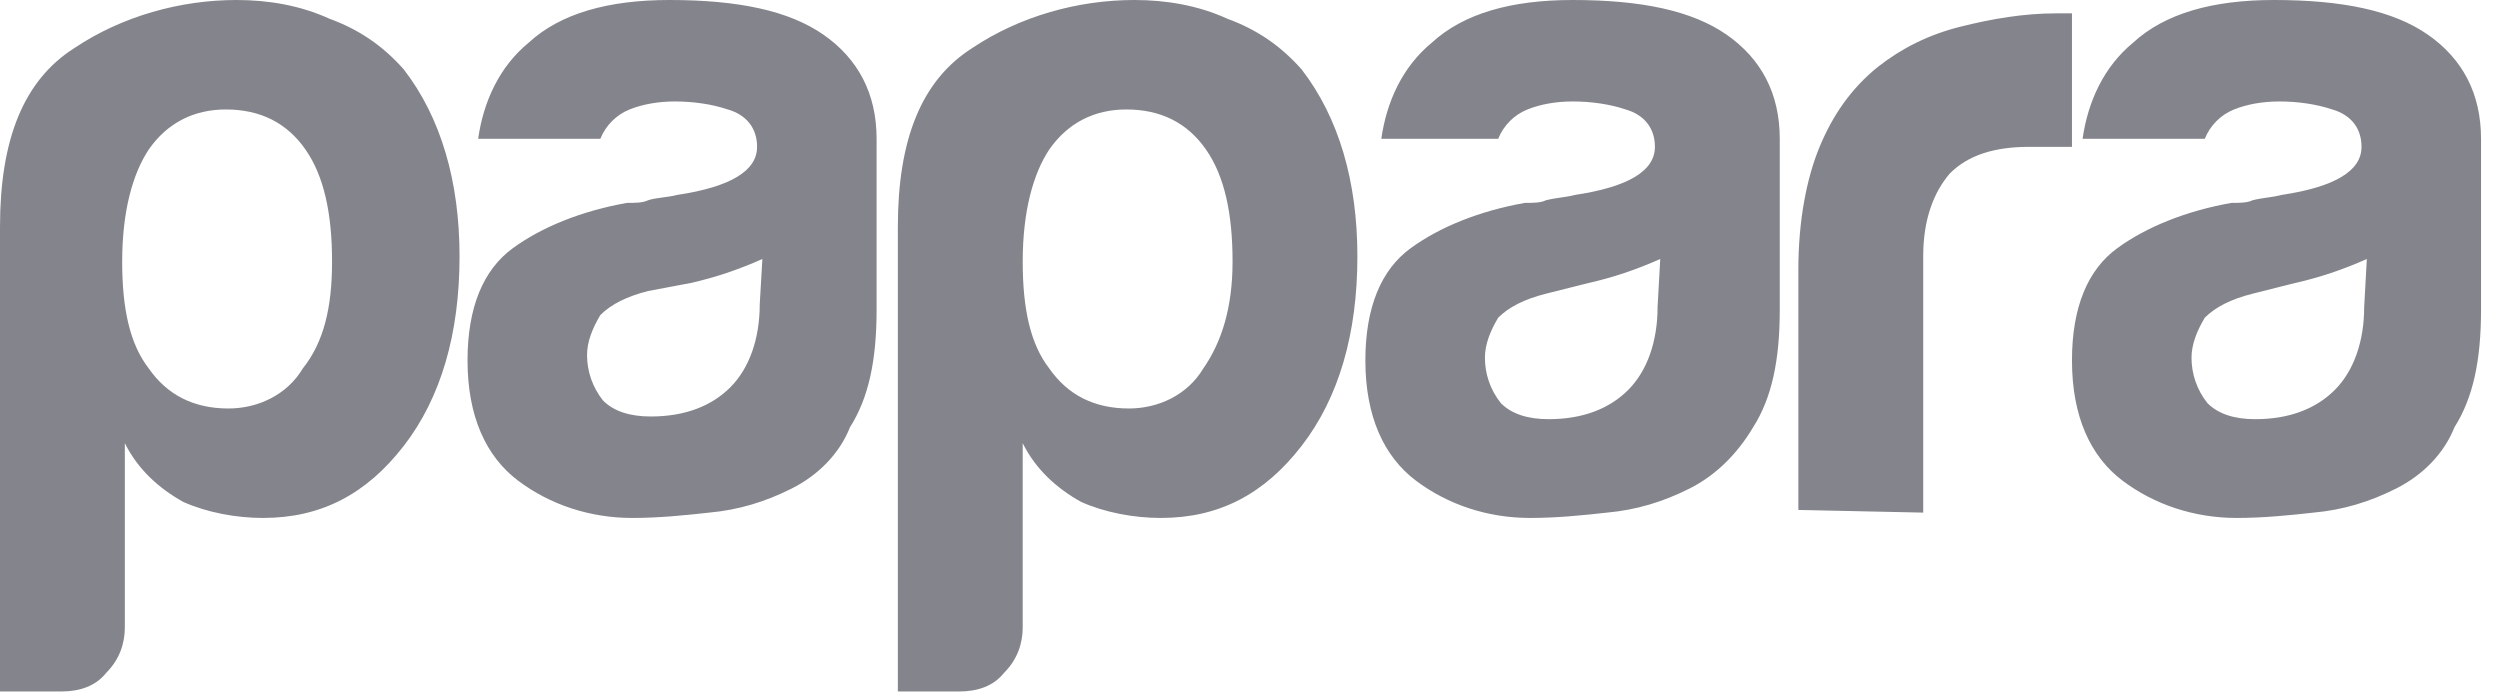
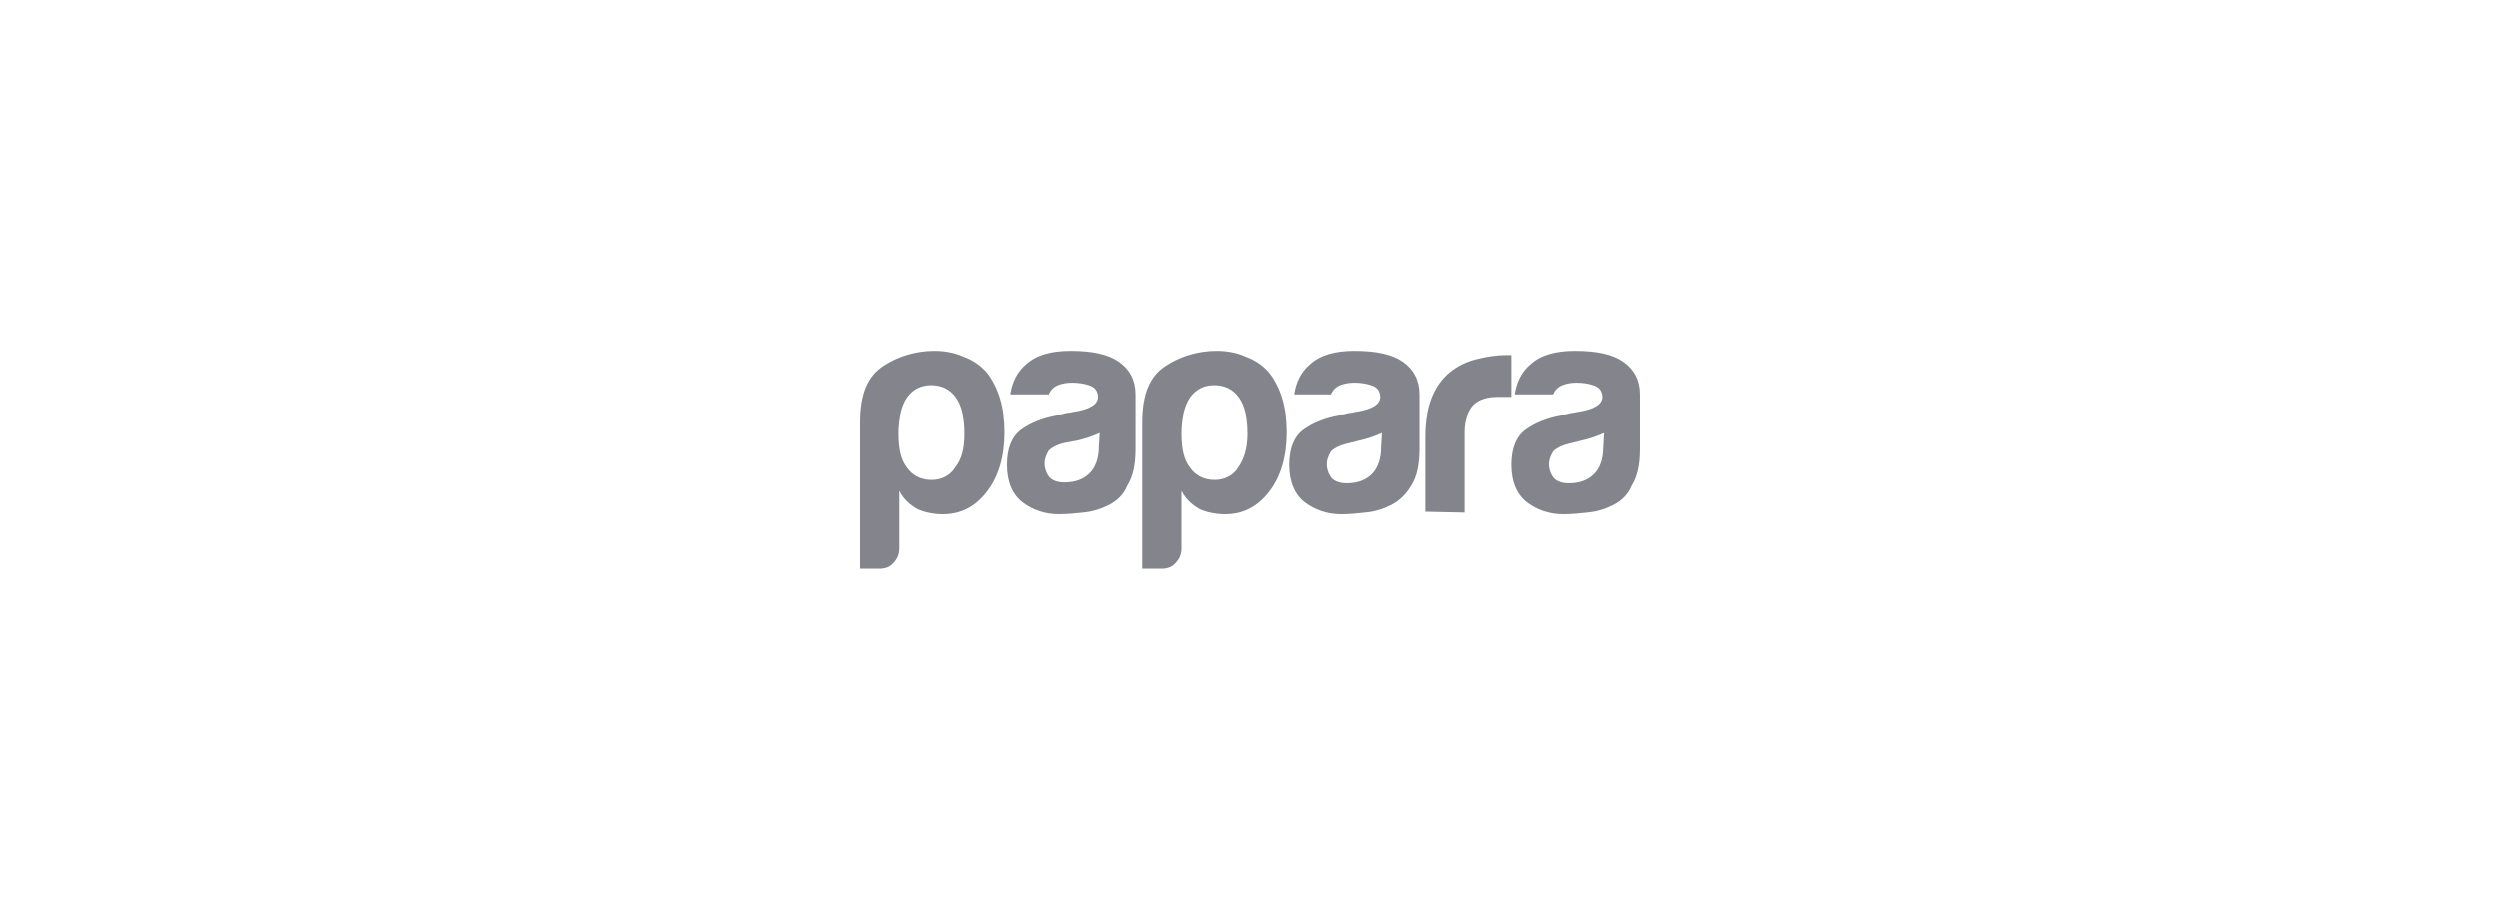
- <svg xmlns="http://www.w3.org/2000/svg" width="94" height="26" viewBox="0 0 94 26" fill="none">
-   <path fill-rule="evenodd" clip-rule="evenodd" d="M88.993 9.738C88.094 10.139 87.195 10.44 86.296 10.641L84.698 11.043C83.899 11.243 83.299 11.544 82.9 11.946C82.6 12.448 82.401 12.95 82.401 13.452C82.401 14.054 82.6 14.656 83 15.158C83.399 15.56 83.999 15.761 84.798 15.761C86.096 15.761 87.095 15.359 87.794 14.656C88.493 13.954 88.893 12.85 88.893 11.544L88.993 9.738ZM90.091 18.371C89.093 18.873 88.094 19.174 86.995 19.274C86.096 19.375 85.097 19.475 84.099 19.475C82.5 19.475 81.002 18.973 79.804 18.07C78.605 17.166 77.906 15.66 77.906 13.552C77.906 11.544 78.505 10.139 79.604 9.336C80.703 8.533 82.201 7.931 83.899 7.629C84.198 7.629 84.498 7.629 84.698 7.529C85.097 7.429 85.397 7.429 85.796 7.328C87.794 7.027 88.793 6.425 88.793 5.521C88.793 4.819 88.393 4.317 87.694 4.116C87.095 3.915 86.396 3.815 85.697 3.815C85.097 3.815 84.498 3.915 83.999 4.116C83.499 4.317 83.1 4.718 82.9 5.22H78.305C78.505 3.815 79.105 2.51 80.203 1.606C81.402 0.502 83.2 0 85.497 0C88.094 0 89.991 0.402 91.29 1.305C92.588 2.209 93.287 3.514 93.287 5.22V11.645C93.287 13.552 92.988 14.958 92.289 16.062C91.889 17.066 91.09 17.869 90.091 18.371ZM67.618 19.174V10.139C67.618 8.332 67.918 6.726 68.417 5.521C68.917 4.317 69.616 3.313 70.615 2.51C71.514 1.807 72.513 1.305 73.711 1.004C74.91 0.703 76.108 0.502 77.307 0.502H77.906V5.521H76.308C75.01 5.521 74.011 5.822 73.311 6.525C72.712 7.228 72.313 8.232 72.313 9.637V19.274L67.618 19.174ZM62.425 9.738C61.526 10.139 60.627 10.44 59.728 10.641L58.13 11.043C57.331 11.243 56.731 11.544 56.332 11.946C56.032 12.448 55.833 12.95 55.833 13.452C55.833 14.054 56.032 14.656 56.432 15.158C56.831 15.56 57.431 15.761 58.23 15.761C59.528 15.761 60.527 15.359 61.226 14.656C61.925 13.954 62.325 12.85 62.325 11.544L62.425 9.738ZM63.523 18.371C62.525 18.873 61.526 19.174 60.427 19.274C59.528 19.375 58.529 19.475 57.531 19.475C55.932 19.475 54.434 18.973 53.236 18.07C52.037 17.166 51.338 15.66 51.338 13.552C51.338 11.544 51.937 10.139 53.036 9.336C54.135 8.533 55.633 7.931 57.331 7.629C57.63 7.629 57.93 7.629 58.13 7.529C58.529 7.429 58.829 7.429 59.228 7.328C61.226 7.027 62.225 6.425 62.225 5.521C62.225 4.819 61.825 4.317 61.126 4.116C60.527 3.915 59.828 3.815 59.129 3.815C58.529 3.815 57.93 3.915 57.431 4.116C56.931 4.317 56.532 4.718 56.332 5.22H51.937C52.137 3.815 52.736 2.51 53.835 1.606C55.034 0.502 56.831 0 59.129 0C61.725 0 63.623 0.402 64.922 1.305C66.22 2.209 66.919 3.514 66.919 5.22V11.645C66.919 13.552 66.62 14.958 65.92 16.062C65.321 17.066 64.522 17.869 63.523 18.371ZM46.344 9.838C46.344 8.031 46.044 6.626 45.345 5.622C44.646 4.618 43.647 4.116 42.349 4.116C41.15 4.116 40.151 4.618 39.452 5.622C38.853 6.525 38.454 7.931 38.454 9.838C38.454 11.645 38.753 12.95 39.452 13.853C40.151 14.857 41.15 15.359 42.449 15.359C43.547 15.359 44.646 14.857 45.245 13.853C45.944 12.85 46.344 11.544 46.344 9.838ZM38.454 23.591C38.454 24.193 38.254 24.796 37.754 25.297C37.355 25.799 36.756 26 36.056 26H33.759V8.533C33.759 5.22 34.658 3.012 36.556 1.807C38.354 0.602 40.551 0 42.648 0C43.847 0 45.046 0.201 46.144 0.703C47.243 1.104 48.142 1.707 48.941 2.61C50.339 4.417 51.038 6.826 51.038 9.637C51.038 12.548 50.339 14.958 48.941 16.765C47.543 18.572 45.845 19.475 43.647 19.475C42.648 19.475 41.55 19.274 40.651 18.873C39.752 18.371 38.953 17.668 38.454 16.664V23.591ZM28.665 9.738C27.767 10.139 26.868 10.44 25.969 10.641L24.371 10.942C23.572 11.143 22.972 11.444 22.573 11.846C22.273 12.348 22.073 12.85 22.073 13.351C22.073 13.954 22.273 14.556 22.673 15.058C23.072 15.46 23.671 15.66 24.471 15.66C25.769 15.66 26.768 15.259 27.467 14.556C28.166 13.853 28.566 12.749 28.566 11.444L28.665 9.738ZM29.764 18.371C28.765 18.873 27.767 19.174 26.668 19.274C25.769 19.375 24.77 19.475 23.771 19.475C22.173 19.475 20.675 18.973 19.477 18.07C18.278 17.166 17.579 15.66 17.579 13.552C17.579 11.544 18.178 10.139 19.277 9.336C20.375 8.533 21.874 7.931 23.572 7.629C23.871 7.629 24.171 7.629 24.371 7.529C24.67 7.429 25.07 7.429 25.469 7.328C27.467 7.027 28.466 6.425 28.466 5.521C28.466 4.819 28.066 4.317 27.367 4.116C26.768 3.915 26.069 3.815 25.369 3.815C24.77 3.815 24.171 3.915 23.671 4.116C23.172 4.317 22.773 4.718 22.573 5.22H17.978C18.178 3.815 18.777 2.51 19.876 1.606C21.075 0.502 22.872 0 25.17 0C27.767 0 29.664 0.402 30.963 1.305C32.261 2.209 32.96 3.514 32.96 5.22V11.645C32.96 13.552 32.661 14.958 31.961 16.062C31.562 17.066 30.763 17.869 29.764 18.371ZM4.694 23.591C4.694 24.193 4.495 24.796 3.995 25.297C3.596 25.799 2.996 26 2.297 26H0V8.533C0 5.22 0.899 3.012 2.797 1.807C4.594 0.602 6.792 0 8.889 0C10.088 0 11.286 0.201 12.385 0.703C13.484 1.104 14.383 1.707 15.182 2.61C16.58 4.417 17.279 6.826 17.279 9.637C17.279 12.548 16.58 14.958 15.182 16.765C13.783 18.572 12.085 19.475 9.888 19.475C8.889 19.475 7.791 19.274 6.892 18.873C5.993 18.371 5.194 17.668 4.694 16.664V23.591ZM12.485 9.838C12.485 8.031 12.185 6.626 11.486 5.622C10.787 4.618 9.788 4.116 8.49 4.116C7.291 4.116 6.292 4.618 5.593 5.622C4.994 6.525 4.594 7.931 4.594 9.838C4.594 11.645 4.894 12.95 5.593 13.853C6.292 14.857 7.291 15.359 8.59 15.359C9.688 15.359 10.787 14.857 11.386 13.853C12.185 12.85 12.485 11.544 12.485 9.838Z" fill="#84858C" />
+ <svg xmlns="http://www.w3.org/2000/svg" width="299" height="110" viewBox="0 0 299 110" fill="none">
+   <path fill-rule="evenodd" clip-rule="evenodd" d="M191.848 51.737C190.949 52.139 190.05 52.44 189.151 52.641L187.553 53.042C186.754 53.243 186.155 53.544 185.755 53.946C185.456 54.448 185.256 54.95 185.256 55.452C185.256 56.054 185.456 56.657 185.855 57.158C186.255 57.56 186.854 57.761 187.653 57.761C188.952 57.761 189.95 57.359 190.65 56.657C191.349 55.954 191.748 54.849 191.748 53.544L191.848 51.737ZM192.947 60.371C191.948 60.873 190.949 61.174 189.85 61.274C188.952 61.375 187.953 61.475 186.954 61.475C185.356 61.475 183.858 60.973 182.659 60.07C181.461 59.166 180.761 57.66 180.761 55.552C180.761 53.544 181.361 52.139 182.459 51.336C183.558 50.533 185.056 49.931 186.754 49.629C187.054 49.629 187.353 49.629 187.553 49.529C187.953 49.429 188.252 49.429 188.652 49.328C190.65 49.027 191.648 48.425 191.648 47.521C191.648 46.819 191.249 46.317 190.55 46.116C189.95 45.915 189.251 45.815 188.552 45.815C187.953 45.815 187.353 45.915 186.854 46.116C186.355 46.317 185.955 46.718 185.755 47.22H181.161C181.361 45.815 181.96 44.51 183.059 43.606C184.257 42.502 186.055 42 188.352 42C190.949 42 192.847 42.401 194.145 43.305C195.444 44.209 196.143 45.514 196.143 47.22V53.645C196.143 55.552 195.843 56.958 195.144 58.062C194.745 59.066 193.946 59.869 192.947 60.371ZM170.474 61.174V52.139C170.474 50.332 170.773 48.726 171.273 47.521C171.772 46.317 172.471 45.313 173.47 44.51C174.369 43.807 175.368 43.305 176.567 43.004C177.765 42.703 178.964 42.502 180.162 42.502H180.761V47.521H179.163C177.865 47.521 176.866 47.822 176.167 48.525C175.568 49.228 175.168 50.232 175.168 51.637V61.274L170.474 61.174ZM165.28 51.737C164.381 52.139 163.482 52.44 162.583 52.641L160.985 53.042C160.186 53.243 159.587 53.544 159.187 53.946C158.888 54.448 158.688 54.95 158.688 55.452C158.688 56.054 158.888 56.657 159.287 57.158C159.687 57.56 160.286 57.761 161.085 57.761C162.384 57.761 163.382 57.359 164.082 56.657C164.781 55.954 165.18 54.849 165.18 53.544L165.28 51.737ZM166.379 60.371C165.38 60.873 164.381 61.174 163.283 61.274C162.384 61.375 161.385 61.475 160.386 61.475C158.788 61.475 157.29 60.973 156.091 60.07C154.893 59.166 154.194 57.66 154.194 55.552C154.194 53.544 154.793 52.139 155.891 51.336C156.99 50.533 158.488 49.931 160.186 49.629C160.486 49.629 160.786 49.629 160.985 49.529C161.385 49.429 161.684 49.429 162.084 49.328C164.082 49.027 165.08 48.425 165.08 47.521C165.08 46.819 164.681 46.317 163.982 46.116C163.382 45.915 162.683 45.815 161.984 45.815C161.385 45.815 160.786 45.915 160.286 46.116C159.787 46.317 159.387 46.718 159.187 47.22H154.793C154.993 45.815 155.592 44.51 156.69 43.606C157.889 42.502 159.687 42 161.984 42C164.581 42 166.479 42.401 167.777 43.305C169.076 44.209 169.775 45.514 169.775 47.22V53.645C169.775 55.552 169.475 56.958 168.776 58.062C168.177 59.066 167.378 59.869 166.379 60.371ZM149.2 51.838C149.2 50.031 148.9 48.626 148.201 47.622C147.502 46.618 146.503 46.116 145.204 46.116C144.006 46.116 143.007 46.618 142.308 47.622C141.709 48.525 141.309 49.931 141.309 51.838C141.309 53.645 141.609 54.95 142.308 55.853C143.007 56.857 144.006 57.359 145.304 57.359C146.403 57.359 147.502 56.857 148.101 55.853C148.8 54.849 149.2 53.544 149.2 51.838ZM141.309 65.591C141.309 66.193 141.109 66.796 140.61 67.297C140.21 67.799 139.611 68 138.912 68H136.615V50.533C136.615 47.22 137.514 45.012 139.411 43.807C141.209 42.602 143.407 42 145.504 42C146.703 42 147.901 42.201 149 42.703C150.098 43.104 150.997 43.707 151.796 44.61C153.195 46.417 153.894 48.826 153.894 51.637C153.894 54.548 153.195 56.958 151.796 58.765C150.398 60.572 148.7 61.475 146.503 61.475C145.504 61.475 144.405 61.274 143.506 60.873C142.607 60.371 141.808 59.668 141.309 58.664V65.591ZM131.521 51.737C130.622 52.139 129.723 52.44 128.824 52.641L127.226 52.942C126.427 53.143 125.828 53.444 125.428 53.846C125.129 54.348 124.929 54.849 124.929 55.351C124.929 55.954 125.129 56.556 125.528 57.058C125.928 57.46 126.527 57.66 127.326 57.66C128.624 57.66 129.623 57.259 130.322 56.556C131.021 55.853 131.421 54.749 131.421 53.444L131.521 51.737ZM132.62 60.371C131.621 60.873 130.622 61.174 129.523 61.274C128.624 61.375 127.626 61.475 126.627 61.475C125.029 61.475 123.531 60.973 122.332 60.07C121.133 59.166 120.434 57.66 120.434 55.552C120.434 53.544 121.034 52.139 122.132 51.336C123.231 50.533 124.729 49.931 126.427 49.629C126.727 49.629 127.026 49.629 127.226 49.529C127.526 49.429 127.925 49.429 128.325 49.328C130.322 49.027 131.321 48.425 131.321 47.521C131.321 46.819 130.922 46.317 130.222 46.116C129.623 45.915 128.924 45.815 128.225 45.815C127.626 45.815 127.026 45.915 126.527 46.116C126.028 46.317 125.628 46.718 125.428 47.22H120.834C121.034 45.815 121.633 44.51 122.731 43.606C123.93 42.502 125.728 42 128.025 42C130.622 42 132.52 42.401 133.818 43.305C135.117 44.209 135.816 45.514 135.816 47.22V53.645C135.816 55.552 135.516 56.958 134.817 58.062C134.417 59.066 133.618 59.869 132.62 60.371ZM107.55 65.591C107.55 66.193 107.35 66.796 106.851 67.297C106.451 67.799 105.852 68 105.153 68H102.855V50.533C102.855 47.22 103.754 45.012 105.652 43.807C107.45 42.602 109.647 42 111.745 42C112.943 42 114.142 42.201 115.241 42.703C116.339 43.104 117.238 43.707 118.037 44.61C119.435 46.417 120.135 48.826 120.135 51.637C120.135 54.548 119.435 56.958 118.037 58.765C116.639 60.572 114.941 61.475 112.744 61.475C111.745 61.475 110.646 61.274 109.747 60.873C108.848 60.371 108.049 59.668 107.55 58.664V65.591ZM115.34 51.838C115.34 50.031 115.041 48.626 114.342 47.622C113.642 46.618 112.644 46.116 111.345 46.116C110.147 46.116 109.148 46.618 108.449 47.622C107.849 48.525 107.45 49.931 107.45 51.838C107.45 53.645 107.75 54.95 108.449 55.853C109.148 56.857 110.147 57.359 111.445 57.359C112.544 57.359 113.642 56.857 114.242 55.853C115.041 54.849 115.34 53.544 115.34 51.838Z" fill="#84858C" />
</svg>
